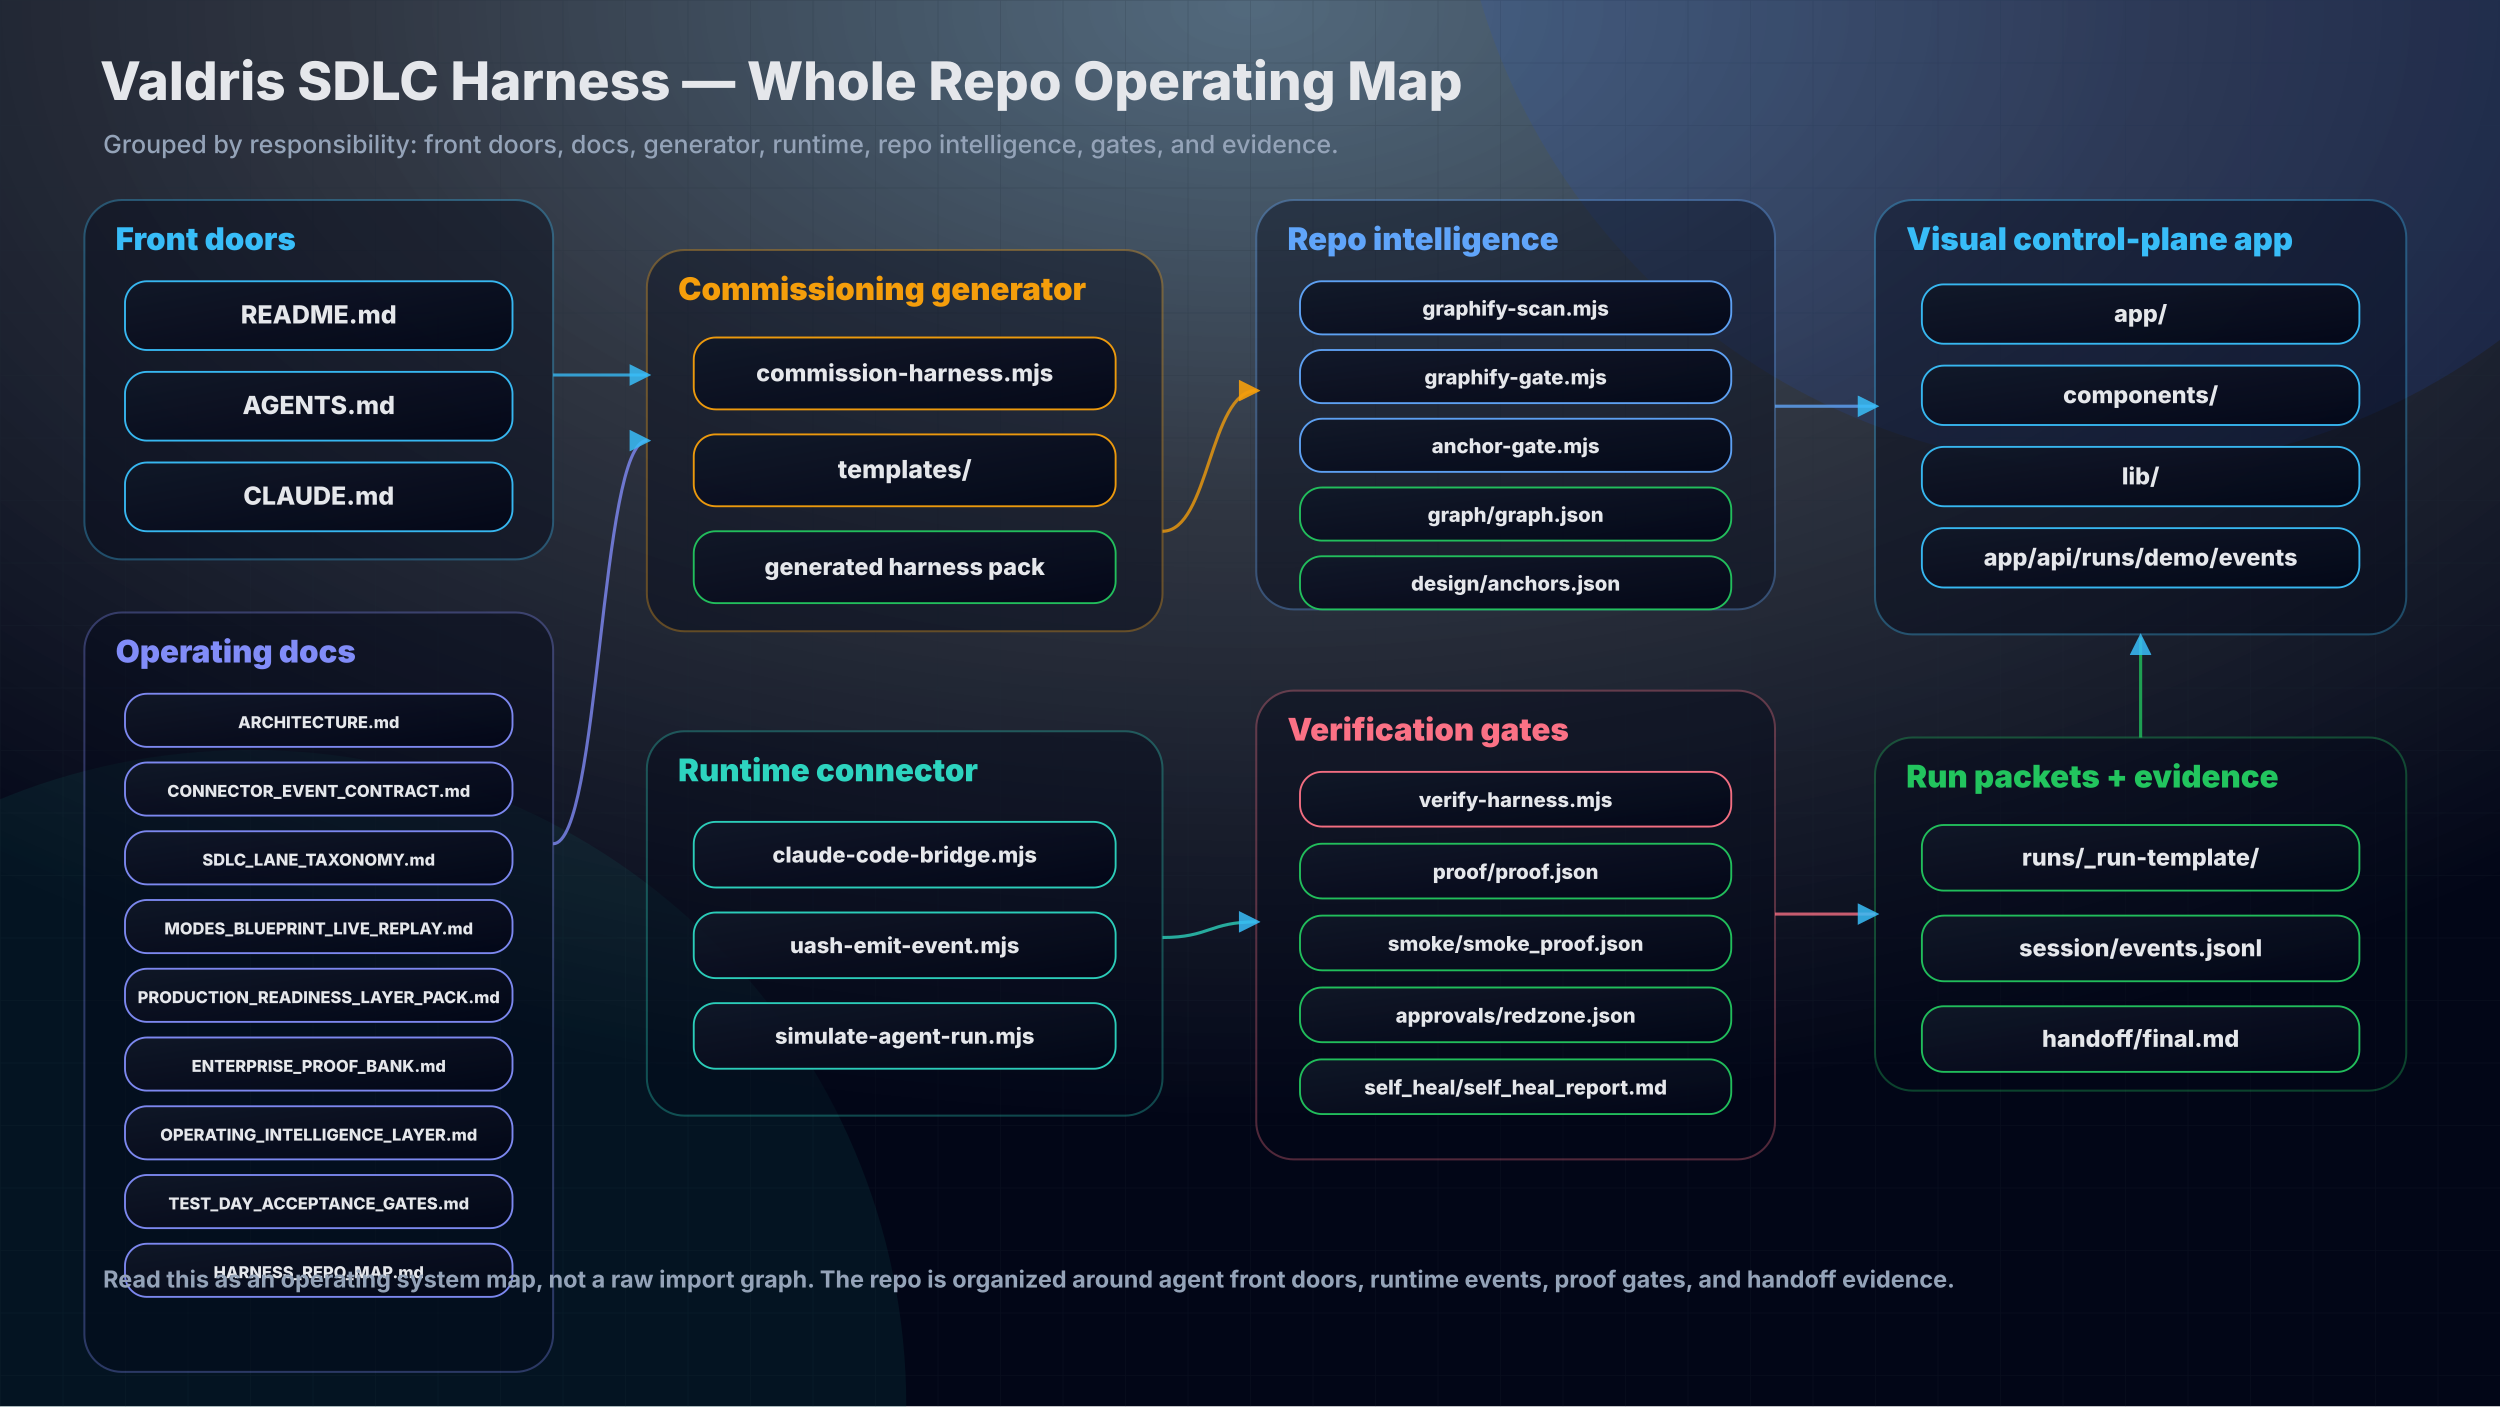
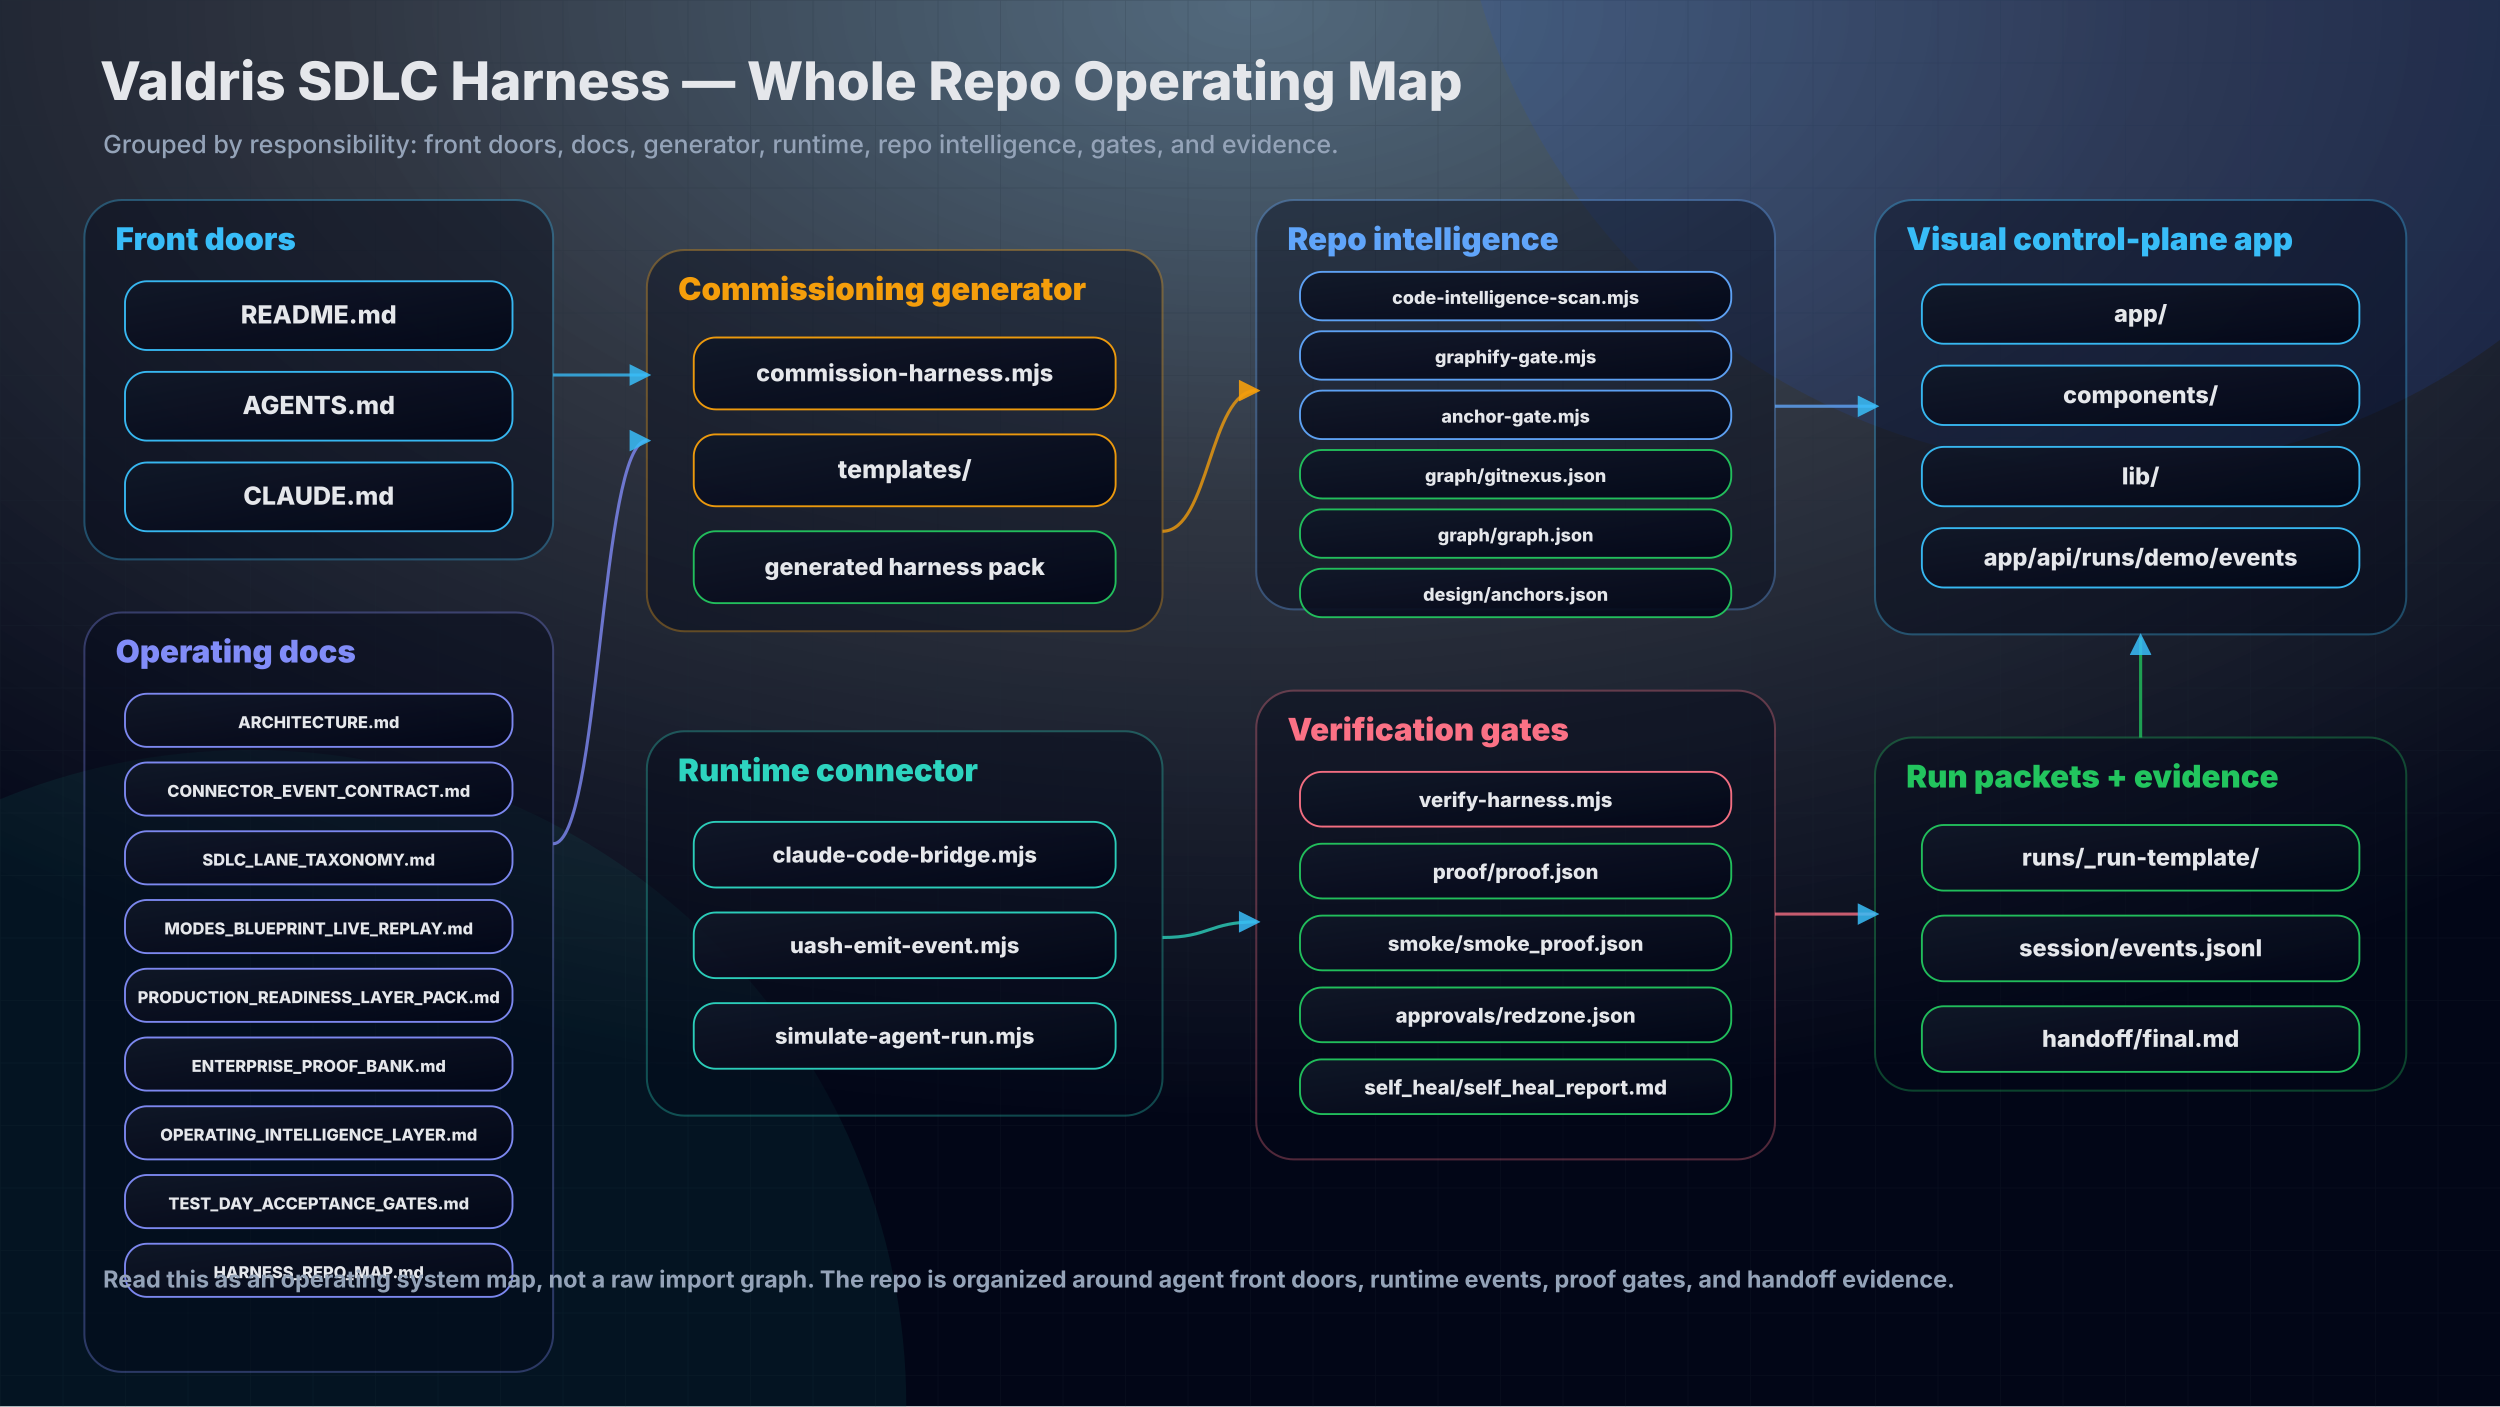
<svg xmlns="http://www.w3.org/2000/svg" width="1600" height="900" viewBox="0 0 1600 900" role="img" aria-label="Valdris SDLC Harness — Whole Repo Operating Map">
  <defs>
    <radialGradient id="bgGlow" cx="50%" cy="0%" r="80%">
      <stop offset="0%" stop-color="#0f2f4a" stop-opacity="0.72" />
      <stop offset="45%" stop-color="#0b1220" stop-opacity="0.85" />
      <stop offset="100%" stop-color="#020617" stop-opacity="1" />
    </radialGradient>
    <linearGradient id="cardFill" x1="0" y1="0" x2="1" y2="1">
      <stop offset="0%" stop-color="#172554" stop-opacity="0.92" />
      <stop offset="100%" stop-color="#0f172a" stop-opacity="0.92" />
    </linearGradient>
    <linearGradient id="softFill" x1="0" y1="0" x2="1" y2="1">
      <stop offset="0%" stop-color="#111827" stop-opacity="0.96" />
      <stop offset="100%" stop-color="#020617" stop-opacity="0.96" />
    </linearGradient>
    <linearGradient id="cyanFill" x1="0" y1="0" x2="1" y2="1">
      <stop offset="0%" stop-color="#0e7490" stop-opacity="0.72" />
      <stop offset="100%" stop-color="#0f172a" stop-opacity="0.92" />
    </linearGradient>
    <linearGradient id="amberFill" x1="0" y1="0" x2="1" y2="1">
      <stop offset="0%" stop-color="#92400e" stop-opacity="0.72" />
      <stop offset="100%" stop-color="#0f172a" stop-opacity="0.92" />
    </linearGradient>
    <linearGradient id="roseFill" x1="0" y1="0" x2="1" y2="1">
      <stop offset="0%" stop-color="#881337" stop-opacity="0.72" />
      <stop offset="100%" stop-color="#0f172a" stop-opacity="0.92" />
    </linearGradient>
    <filter id="shadow" x="-30%" y="-30%" width="160%" height="160%">
      <feDropShadow dx="0" dy="18" stdDeviation="18" flood-color="#000000" flood-opacity="0.35" />
    </filter>
    <filter id="glow" x="-50%" y="-50%" width="200%" height="200%">
      <feGaussianBlur stdDeviation="4" result="blur" />
      <feMerge>
        <feMergeNode in="blur" />
        <feMergeNode in="SourceGraphic" />
      </feMerge>
    </filter>
    <marker id="arrow" viewBox="0 0 10 10" refX="8" refY="5" markerWidth="7" markerHeight="7" orient="auto-start-reverse">
      <path d="M 0 0 L 10 5 L 0 10 z" fill="#38bdf8" opacity="0.85" />
    </marker>
    <marker id="arrowAmber" viewBox="0 0 10 10" refX="8" refY="5" markerWidth="7" markerHeight="7" orient="auto-start-reverse">
      <path d="M 0 0 L 10 5 L 0 10 z" fill="#f59e0b" opacity="0.9" />
    </marker>
    <pattern id="grid" width="40" height="40" patternUnits="userSpaceOnUse">
      <path d="M 40 0 L 0 0 0 40" fill="none" stroke="#1f2937" stroke-width="1" opacity="0.35" />
    </pattern>
  </defs>
  <rect width="1600" height="900" fill="url(#bgGlow)" />
  <rect width="1600" height="900" fill="url(#grid)" opacity="0.6" />
  <circle cx="1350" cy="-120" r="420" fill="#1d4ed8" opacity="0.14" />
  <circle cx="160" cy="900" r="420" fill="#0f766e" opacity="0.13" />
  <text x="64" y="64" fill="#e5e7eb" font-family="Inter, ui-sans-serif, system-ui, -apple-system, Segoe UI, Arial" font-size="34" font-weight="800">Valdris SDLC Harness — Whole Repo Operating Map</text>
  <text x="66" y="98" fill="#94a3b8" font-family="Inter, ui-sans-serif, system-ui, -apple-system, Segoe UI, Arial" font-size="16" font-weight="500">Grouped by responsibility: front doors, docs, generator, runtime, repo intelligence, gates, and evidence.</text>
  <g>
    <rect x="54" y="128" width="300" height="230" rx="24" fill="#020617" opacity="0.42" stroke="#38bdf8" stroke-width="1.3" stroke-opacity="0.75" />
    <text x="74" y="160" text-anchor="start" fill="#38bdf8" font-family="Inter, ui-sans-serif, system-ui, -apple-system, Segoe UI, Arial" font-size="20" font-weight="850">Front doors</text>
  </g>
  <g>
    <rect x="80" y="180" width="248" height="44" rx="14" fill="url(#softFill)" stroke="#38bdf8" stroke-width="1.2" opacity="0.96" />
    <text x="204" y="207" text-anchor="middle" fill="#e5e7eb" font-family="Inter, ui-sans-serif, system-ui" font-size="16" font-weight="800">README.md</text>
  </g>
  <g>
    <rect x="80" y="238" width="248" height="44" rx="14" fill="url(#softFill)" stroke="#38bdf8" stroke-width="1.2" opacity="0.96" />
    <text x="204" y="265" text-anchor="middle" fill="#e5e7eb" font-family="Inter, ui-sans-serif, system-ui" font-size="16" font-weight="800">AGENTS.md</text>
  </g>
  <g>
    <rect x="80" y="296" width="248" height="44" rx="14" fill="url(#softFill)" stroke="#38bdf8" stroke-width="1.2" opacity="0.96" />
    <text x="204" y="323" text-anchor="middle" fill="#e5e7eb" font-family="Inter, ui-sans-serif, system-ui" font-size="16" font-weight="800">CLAUDE.md</text>
  </g>
  <g>
    <rect x="54" y="392" width="300" height="486" rx="24" fill="#020617" opacity="0.42" stroke="#818cf8" stroke-width="1.3" stroke-opacity="0.75" />
    <text x="74" y="424" text-anchor="start" fill="#818cf8" font-family="Inter, ui-sans-serif, system-ui, -apple-system, Segoe UI, Arial" font-size="20" font-weight="850">Operating docs</text>
  </g>
  <g>
    <rect x="80" y="444" width="248" height="34" rx="14" fill="url(#softFill)" stroke="#818cf8" stroke-width="1.2" opacity="0.96" />
    <text x="204" y="466" text-anchor="middle" fill="#e5e7eb" font-family="Inter, ui-sans-serif, system-ui" font-size="10.5" font-weight="800">ARCHITECTURE.md</text>
  </g>
  <g>
    <rect x="80" y="488" width="248" height="34" rx="14" fill="url(#softFill)" stroke="#818cf8" stroke-width="1.2" opacity="0.96" />
    <text x="204" y="510" text-anchor="middle" fill="#e5e7eb" font-family="Inter, ui-sans-serif, system-ui" font-size="10.5" font-weight="800">CONNECTOR_EVENT_CONTRACT.md</text>
  </g>
  <g>
    <rect x="80" y="532" width="248" height="34" rx="14" fill="url(#softFill)" stroke="#818cf8" stroke-width="1.2" opacity="0.96" />
    <text x="204" y="554" text-anchor="middle" fill="#e5e7eb" font-family="Inter, ui-sans-serif, system-ui" font-size="10.5" font-weight="800">SDLC_LANE_TAXONOMY.md</text>
  </g>
  <g>
    <rect x="80" y="576" width="248" height="34" rx="14" fill="url(#softFill)" stroke="#818cf8" stroke-width="1.2" opacity="0.96" />
    <text x="204" y="598" text-anchor="middle" fill="#e5e7eb" font-family="Inter, ui-sans-serif, system-ui" font-size="10.5" font-weight="800">MODES_BLUEPRINT_LIVE_REPLAY.md</text>
  </g>
  <g>
    <rect x="80" y="620" width="248" height="34" rx="14" fill="url(#softFill)" stroke="#818cf8" stroke-width="1.2" opacity="0.96" />
    <text x="204" y="642" text-anchor="middle" fill="#e5e7eb" font-family="Inter, ui-sans-serif, system-ui" font-size="10.5" font-weight="800">PRODUCTION_READINESS_LAYER_PACK.md</text>
  </g>
  <g>
    <rect x="80" y="664" width="248" height="34" rx="14" fill="url(#softFill)" stroke="#818cf8" stroke-width="1.2" opacity="0.96" />
    <text x="204" y="686" text-anchor="middle" fill="#e5e7eb" font-family="Inter, ui-sans-serif, system-ui" font-size="10.5" font-weight="800">ENTERPRISE_PROOF_BANK.md</text>
  </g>
  <g>
    <rect x="80" y="708" width="248" height="34" rx="14" fill="url(#softFill)" stroke="#818cf8" stroke-width="1.2" opacity="0.96" />
    <text x="204" y="730" text-anchor="middle" fill="#e5e7eb" font-family="Inter, ui-sans-serif, system-ui" font-size="10.5" font-weight="800">OPERATING_INTELLIGENCE_LAYER.md</text>
  </g>
  <g>
    <rect x="80" y="752" width="248" height="34" rx="14" fill="url(#softFill)" stroke="#818cf8" stroke-width="1.2" opacity="0.96" />
    <text x="204" y="774" text-anchor="middle" fill="#e5e7eb" font-family="Inter, ui-sans-serif, system-ui" font-size="10.5" font-weight="800">TEST_DAY_ACCEPTANCE_GATES.md</text>
  </g>
  <g>
    <rect x="80" y="796" width="248" height="34" rx="14" fill="url(#softFill)" stroke="#818cf8" stroke-width="1.2" opacity="0.96" />
    <text x="204" y="818" text-anchor="middle" fill="#e5e7eb" font-family="Inter, ui-sans-serif, system-ui" font-size="10.5" font-weight="800">HARNESS_REPO_MAP.md</text>
  </g>
  <g>
    <rect x="414" y="160" width="330" height="244" rx="24" fill="#020617" opacity="0.42" stroke="#f59e0b" stroke-width="1.3" stroke-opacity="0.75" />
    <text x="434" y="192" text-anchor="start" fill="#f59e0b" font-family="Inter, ui-sans-serif, system-ui, -apple-system, Segoe UI, Arial" font-size="20" font-weight="850">Commissioning generator</text>
  </g>
  <g>
    <rect x="444" y="216" width="270" height="46" rx="14" fill="url(#softFill)" stroke="#f59e0b" stroke-width="1.2" opacity="0.96" />
    <text x="579" y="244" text-anchor="middle" fill="#e5e7eb" font-family="Inter, ui-sans-serif, system-ui" font-size="15" font-weight="800">commission-harness.mjs</text>
  </g>
  <g>
    <rect x="444" y="278" width="270" height="46" rx="14" fill="url(#softFill)" stroke="#f59e0b" stroke-width="1.2" opacity="0.96" />
    <text x="579" y="306" text-anchor="middle" fill="#e5e7eb" font-family="Inter, ui-sans-serif, system-ui" font-size="16" font-weight="800">templates/</text>
  </g>
  <g>
    <rect x="444" y="340" width="270" height="46" rx="14" fill="url(#softFill)" stroke="#22c55e" stroke-width="1.2" opacity="0.96" />
    <text x="579" y="368" text-anchor="middle" fill="#e5e7eb" font-family="Inter, ui-sans-serif, system-ui" font-size="15" font-weight="800">generated harness pack</text>
  </g>
  <g>
    <rect x="414" y="468" width="330" height="246" rx="24" fill="#020617" opacity="0.42" stroke="#2dd4bf" stroke-width="1.3" stroke-opacity="0.75" />
    <text x="434" y="500" text-anchor="start" fill="#2dd4bf" font-family="Inter, ui-sans-serif, system-ui, -apple-system, Segoe UI, Arial" font-size="20" font-weight="850">Runtime connector</text>
  </g>
  <g>
    <rect x="444" y="526" width="270" height="42" rx="14" fill="url(#softFill)" stroke="#2dd4bf" stroke-width="1.2" opacity="0.96" />
    <text x="579" y="552" text-anchor="middle" fill="#e5e7eb" font-family="Inter, ui-sans-serif, system-ui" font-size="14" font-weight="800">claude-code-bridge.mjs</text>
  </g>
  <g>
    <rect x="444" y="584" width="270" height="42" rx="14" fill="url(#softFill)" stroke="#2dd4bf" stroke-width="1.2" opacity="0.96" />
    <text x="579" y="610" text-anchor="middle" fill="#e5e7eb" font-family="Inter, ui-sans-serif, system-ui" font-size="14" font-weight="800">uash-emit-event.mjs</text>
  </g>
  <g>
    <rect x="444" y="642" width="270" height="42" rx="14" fill="url(#softFill)" stroke="#2dd4bf" stroke-width="1.2" opacity="0.96" />
    <text x="579" y="668" text-anchor="middle" fill="#e5e7eb" font-family="Inter, ui-sans-serif, system-ui" font-size="14" font-weight="800">simulate-agent-run.mjs</text>
  </g>
  <g>
    <rect x="804" y="128" width="332" height="262" rx="24" fill="#020617" opacity="0.42" stroke="#60a5fa" stroke-width="1.3" stroke-opacity="0.75" />
    <text x="824" y="160" text-anchor="start" fill="#60a5fa" font-family="Inter, ui-sans-serif, system-ui, -apple-system, Segoe UI, Arial" font-size="20" font-weight="850">Repo intelligence</text>
  </g>
  <g>
-     <rect x="832" y="180" width="276" height="34" rx="14" fill="url(#softFill)" stroke="#60a5fa" stroke-width="1.2" opacity="0.96" />
-     <text x="970" y="202" text-anchor="middle" fill="#e5e7eb" font-family="Inter, ui-sans-serif, system-ui" font-size="13" font-weight="800">graphify-scan.mjs</text>
-   </g>
-   <g>
-     <rect x="832" y="224" width="276" height="34" rx="14" fill="url(#softFill)" stroke="#60a5fa" stroke-width="1.2" opacity="0.96" />
-     <text x="970" y="246" text-anchor="middle" fill="#e5e7eb" font-family="Inter, ui-sans-serif, system-ui" font-size="13" font-weight="800">graphify-gate.mjs</text>
-   </g>
-   <g>
-     <rect x="832" y="268" width="276" height="34" rx="14" fill="url(#softFill)" stroke="#60a5fa" stroke-width="1.2" opacity="0.96" />
-     <text x="970" y="290" text-anchor="middle" fill="#e5e7eb" font-family="Inter, ui-sans-serif, system-ui" font-size="13" font-weight="800">anchor-gate.mjs</text>
-   </g>
-   <g>
-     <rect x="832" y="312" width="276" height="34" rx="14" fill="url(#softFill)" stroke="#22c55e" stroke-width="1.2" opacity="0.96" />
-     <text x="970" y="334" text-anchor="middle" fill="#e5e7eb" font-family="Inter, ui-sans-serif, system-ui" font-size="13" font-weight="800">graph/graph.json</text>
-   </g>
-   <g>
-     <rect x="832" y="356" width="276" height="34" rx="14" fill="url(#softFill)" stroke="#22c55e" stroke-width="1.2" opacity="0.96" />
-     <text x="970" y="378" text-anchor="middle" fill="#e5e7eb" font-family="Inter, ui-sans-serif, system-ui" font-size="13" font-weight="800">design/anchors.json</text>
+     <rect x="832" y="174" width="276" height="31" rx="14" fill="url(#softFill)" stroke="#60a5fa" stroke-width="1.2" opacity="0.96" />
+     <text x="970" y="194.5" text-anchor="middle" fill="#e5e7eb" font-family="Inter, ui-sans-serif, system-ui" font-size="11.5" font-weight="800">code-intelligence-scan.mjs</text>
+   </g>
+   <g>
+     <rect x="832" y="212" width="276" height="31" rx="14" fill="url(#softFill)" stroke="#60a5fa" stroke-width="1.2" opacity="0.96" />
+     <text x="970" y="232.5" text-anchor="middle" fill="#e5e7eb" font-family="Inter, ui-sans-serif, system-ui" font-size="11.5" font-weight="800">graphify-gate.mjs</text>
+   </g>
+   <g>
+     <rect x="832" y="250" width="276" height="31" rx="14" fill="url(#softFill)" stroke="#60a5fa" stroke-width="1.2" opacity="0.96" />
+     <text x="970" y="270.5" text-anchor="middle" fill="#e5e7eb" font-family="Inter, ui-sans-serif, system-ui" font-size="11.5" font-weight="800">anchor-gate.mjs</text>
+   </g>
+   <g>
+     <rect x="832" y="288" width="276" height="31" rx="14" fill="url(#softFill)" stroke="#22c55e" stroke-width="1.2" opacity="0.96" />
+     <text x="970" y="308.5" text-anchor="middle" fill="#e5e7eb" font-family="Inter, ui-sans-serif, system-ui" font-size="11.5" font-weight="800">graph/gitnexus.json</text>
+   </g>
+   <g>
+     <rect x="832" y="326" width="276" height="31" rx="14" fill="url(#softFill)" stroke="#22c55e" stroke-width="1.2" opacity="0.96" />
+     <text x="970" y="346.5" text-anchor="middle" fill="#e5e7eb" font-family="Inter, ui-sans-serif, system-ui" font-size="11.5" font-weight="800">graph/graph.json</text>
+   </g>
+   <g>
+     <rect x="832" y="364" width="276" height="31" rx="14" fill="url(#softFill)" stroke="#22c55e" stroke-width="1.2" opacity="0.96" />
+     <text x="970" y="384.5" text-anchor="middle" fill="#e5e7eb" font-family="Inter, ui-sans-serif, system-ui" font-size="11.5" font-weight="800">design/anchors.json</text>
  </g>
  <g>
    <rect x="804" y="442" width="332" height="300" rx="24" fill="#020617" opacity="0.42" stroke="#fb7185" stroke-width="1.3" stroke-opacity="0.75" />
    <text x="824" y="474" text-anchor="start" fill="#fb7185" font-family="Inter, ui-sans-serif, system-ui, -apple-system, Segoe UI, Arial" font-size="20" font-weight="850">Verification gates</text>
  </g>
  <g>
    <rect x="832" y="494" width="276" height="35" rx="14" fill="url(#softFill)" stroke="#fb7185" stroke-width="1.2" opacity="0.96" />
    <text x="970" y="516.5" text-anchor="middle" fill="#e5e7eb" font-family="Inter, ui-sans-serif, system-ui" font-size="13" font-weight="800">verify-harness.mjs</text>
  </g>
  <g>
    <rect x="832" y="540" width="276" height="35" rx="14" fill="url(#softFill)" stroke="#22c55e" stroke-width="1.2" opacity="0.96" />
    <text x="970" y="562.5" text-anchor="middle" fill="#e5e7eb" font-family="Inter, ui-sans-serif, system-ui" font-size="13" font-weight="800">proof/proof.json</text>
  </g>
  <g>
    <rect x="832" y="586" width="276" height="35" rx="14" fill="url(#softFill)" stroke="#22c55e" stroke-width="1.2" opacity="0.96" />
    <text x="970" y="608.5" text-anchor="middle" fill="#e5e7eb" font-family="Inter, ui-sans-serif, system-ui" font-size="13" font-weight="800">smoke/smoke_proof.json</text>
  </g>
  <g>
    <rect x="832" y="632" width="276" height="35" rx="14" fill="url(#softFill)" stroke="#22c55e" stroke-width="1.2" opacity="0.96" />
    <text x="970" y="654.5" text-anchor="middle" fill="#e5e7eb" font-family="Inter, ui-sans-serif, system-ui" font-size="13" font-weight="800">approvals/redzone.json</text>
  </g>
  <g>
    <rect x="832" y="678" width="276" height="35" rx="14" fill="url(#softFill)" stroke="#22c55e" stroke-width="1.2" opacity="0.96" />
    <text x="970" y="700.5" text-anchor="middle" fill="#e5e7eb" font-family="Inter, ui-sans-serif, system-ui" font-size="13" font-weight="800">self_heal/self_heal_report.md</text>
  </g>
  <g>
    <rect x="1200" y="128" width="340" height="278" rx="24" fill="#020617" opacity="0.42" stroke="#38bdf8" stroke-width="1.3" stroke-opacity="0.75" />
    <text x="1220" y="160" text-anchor="start" fill="#38bdf8" font-family="Inter, ui-sans-serif, system-ui, -apple-system, Segoe UI, Arial" font-size="20" font-weight="850">Visual control-plane app</text>
  </g>
  <g>
    <rect x="1230" y="182" width="280" height="38" rx="14" fill="url(#softFill)" stroke="#38bdf8" stroke-width="1.2" opacity="0.96" />
    <text x="1370" y="206" text-anchor="middle" fill="#e5e7eb" font-family="Inter, ui-sans-serif, system-ui" font-size="15" font-weight="800">app/</text>
  </g>
  <g>
    <rect x="1230" y="234" width="280" height="38" rx="14" fill="url(#softFill)" stroke="#38bdf8" stroke-width="1.2" opacity="0.96" />
    <text x="1370" y="258" text-anchor="middle" fill="#e5e7eb" font-family="Inter, ui-sans-serif, system-ui" font-size="15" font-weight="800">components/</text>
  </g>
  <g>
    <rect x="1230" y="286" width="280" height="38" rx="14" fill="url(#softFill)" stroke="#38bdf8" stroke-width="1.2" opacity="0.96" />
    <text x="1370" y="310" text-anchor="middle" fill="#e5e7eb" font-family="Inter, ui-sans-serif, system-ui" font-size="15" font-weight="800">lib/</text>
  </g>
  <g>
    <rect x="1230" y="338" width="280" height="38" rx="14" fill="url(#softFill)" stroke="#38bdf8" stroke-width="1.2" opacity="0.96" />
    <text x="1370" y="362" text-anchor="middle" fill="#e5e7eb" font-family="Inter, ui-sans-serif, system-ui" font-size="15" font-weight="800">app/api/runs/demo/events</text>
  </g>
  <g>
    <rect x="1200" y="472" width="340" height="226" rx="24" fill="#020617" opacity="0.42" stroke="#22c55e" stroke-width="1.3" stroke-opacity="0.75" />
    <text x="1220" y="504" text-anchor="start" fill="#22c55e" font-family="Inter, ui-sans-serif, system-ui, -apple-system, Segoe UI, Arial" font-size="20" font-weight="850">Run packets + evidence</text>
  </g>
  <g>
    <rect x="1230" y="528" width="280" height="42" rx="14" fill="url(#softFill)" stroke="#22c55e" stroke-width="1.2" opacity="0.96" />
    <text x="1370" y="554" text-anchor="middle" fill="#e5e7eb" font-family="Inter, ui-sans-serif, system-ui" font-size="15" font-weight="800">runs/_run-template/</text>
  </g>
  <g>
    <rect x="1230" y="586" width="280" height="42" rx="14" fill="url(#softFill)" stroke="#22c55e" stroke-width="1.2" opacity="0.96" />
    <text x="1370" y="612" text-anchor="middle" fill="#e5e7eb" font-family="Inter, ui-sans-serif, system-ui" font-size="15" font-weight="800">session/events.jsonl</text>
  </g>
  <g>
    <rect x="1230" y="644" width="280" height="42" rx="14" fill="url(#softFill)" stroke="#22c55e" stroke-width="1.2" opacity="0.96" />
    <text x="1370" y="670" text-anchor="middle" fill="#e5e7eb" font-family="Inter, ui-sans-serif, system-ui" font-size="15" font-weight="800">handoff/final.md</text>
  </g>
  <path d="M 354 240 C 384 240, 384 240, 414 240" fill="none" stroke="#38bdf8" stroke-width="2" stroke-opacity="0.78" marker-end="url(#arrow)" />
  <path d="M 354 540 C 384 540, 384 282, 414 282" fill="none" stroke="#818cf8" stroke-width="2" stroke-opacity="0.78" marker-end="url(#arrow)" />
  <path d="M 744 340 C 774 340, 774 250, 804 250" fill="none" stroke="#f59e0b" stroke-width="2" stroke-opacity="0.78" marker-end="url(#arrowAmber)" />
  <path d="M 744 600 C 774 600, 774 590, 804 590" fill="none" stroke="#2dd4bf" stroke-width="2" stroke-opacity="0.78" marker-end="url(#arrow)" />
  <path d="M 1136 260 C 1168 260, 1168 260, 1200 260" fill="none" stroke="#60a5fa" stroke-width="2" stroke-opacity="0.78" marker-end="url(#arrow)" />
  <path d="M 1136 585 C 1168 585, 1168 585, 1200 585" fill="none" stroke="#fb7185" stroke-width="2" stroke-opacity="0.78" marker-end="url(#arrow)" />
  <path d="M 1370 472 C 1370 472, 1370 408, 1370 408" fill="none" stroke="#22c55e" stroke-width="2" stroke-opacity="0.78" marker-end="url(#arrow)" />
  <text x="66" y="824" text-anchor="start" fill="#94a3b8" font-family="Inter, ui-sans-serif, system-ui, -apple-system, Segoe UI, Arial" font-size="15" font-weight="700">Read this as an operating system map, not a raw import graph. The repo is organized around agent front doors, runtime events, proof gates, and handoff evidence.</text>
</svg>
